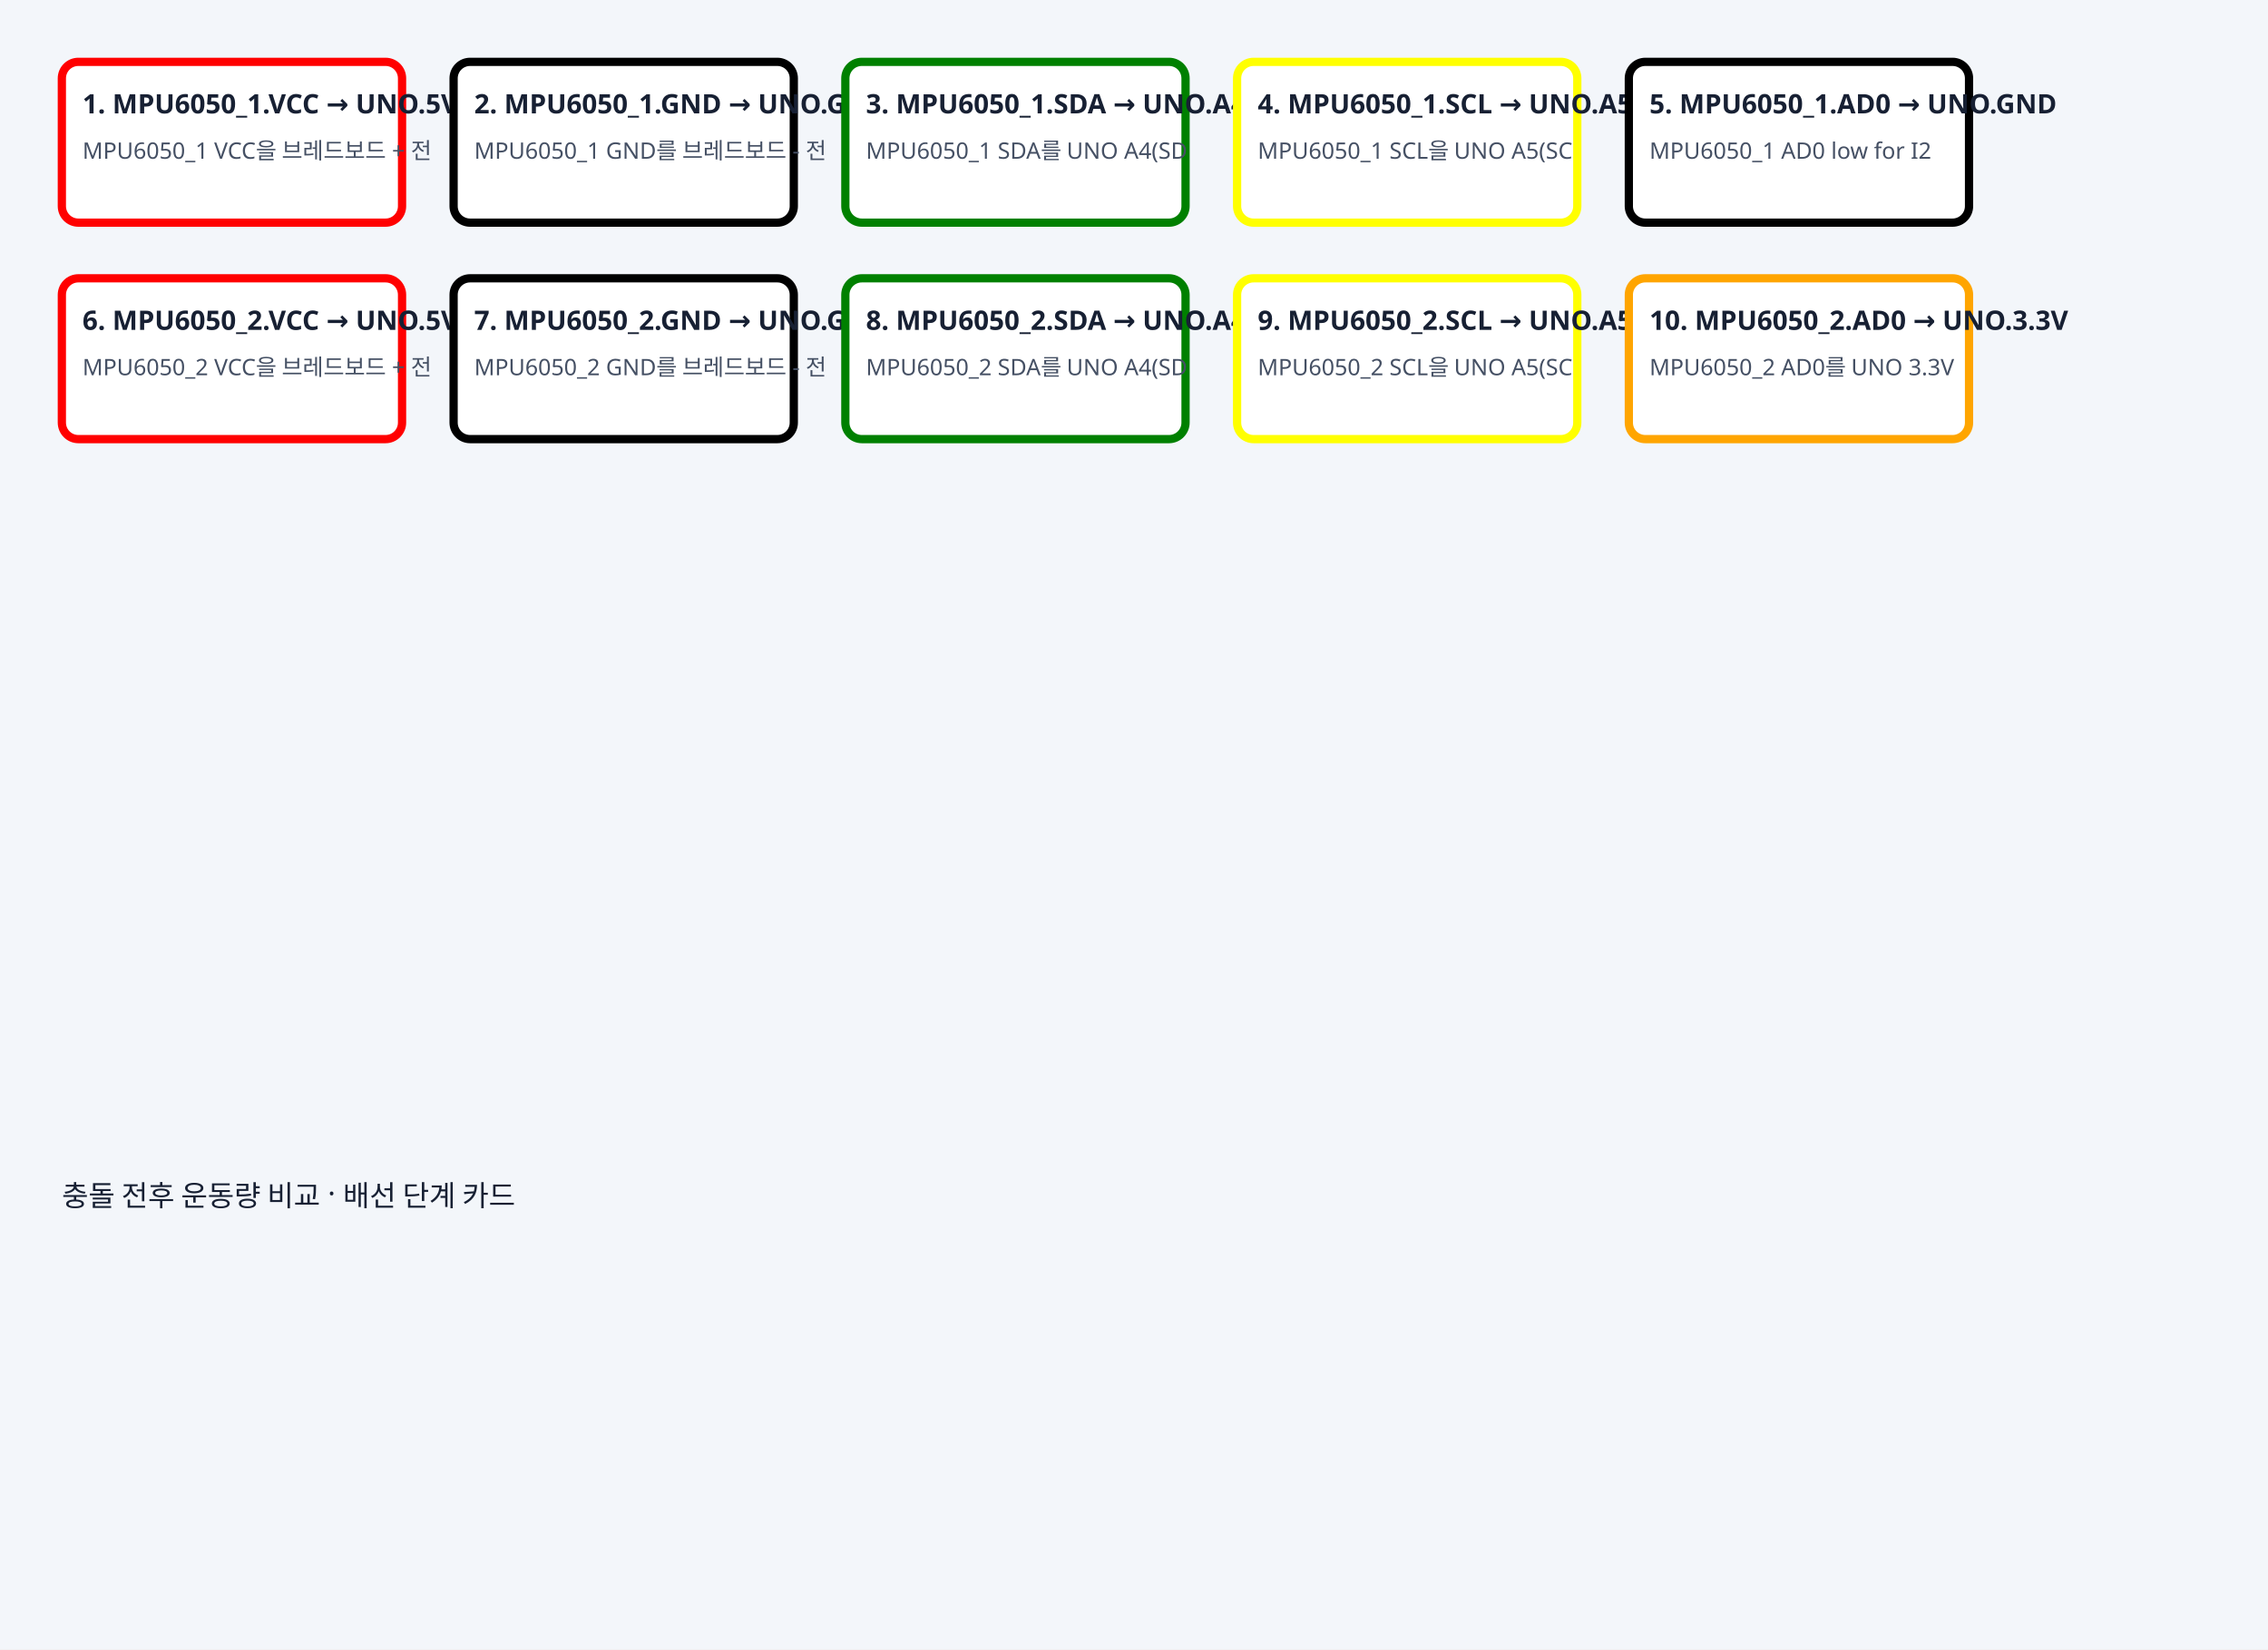
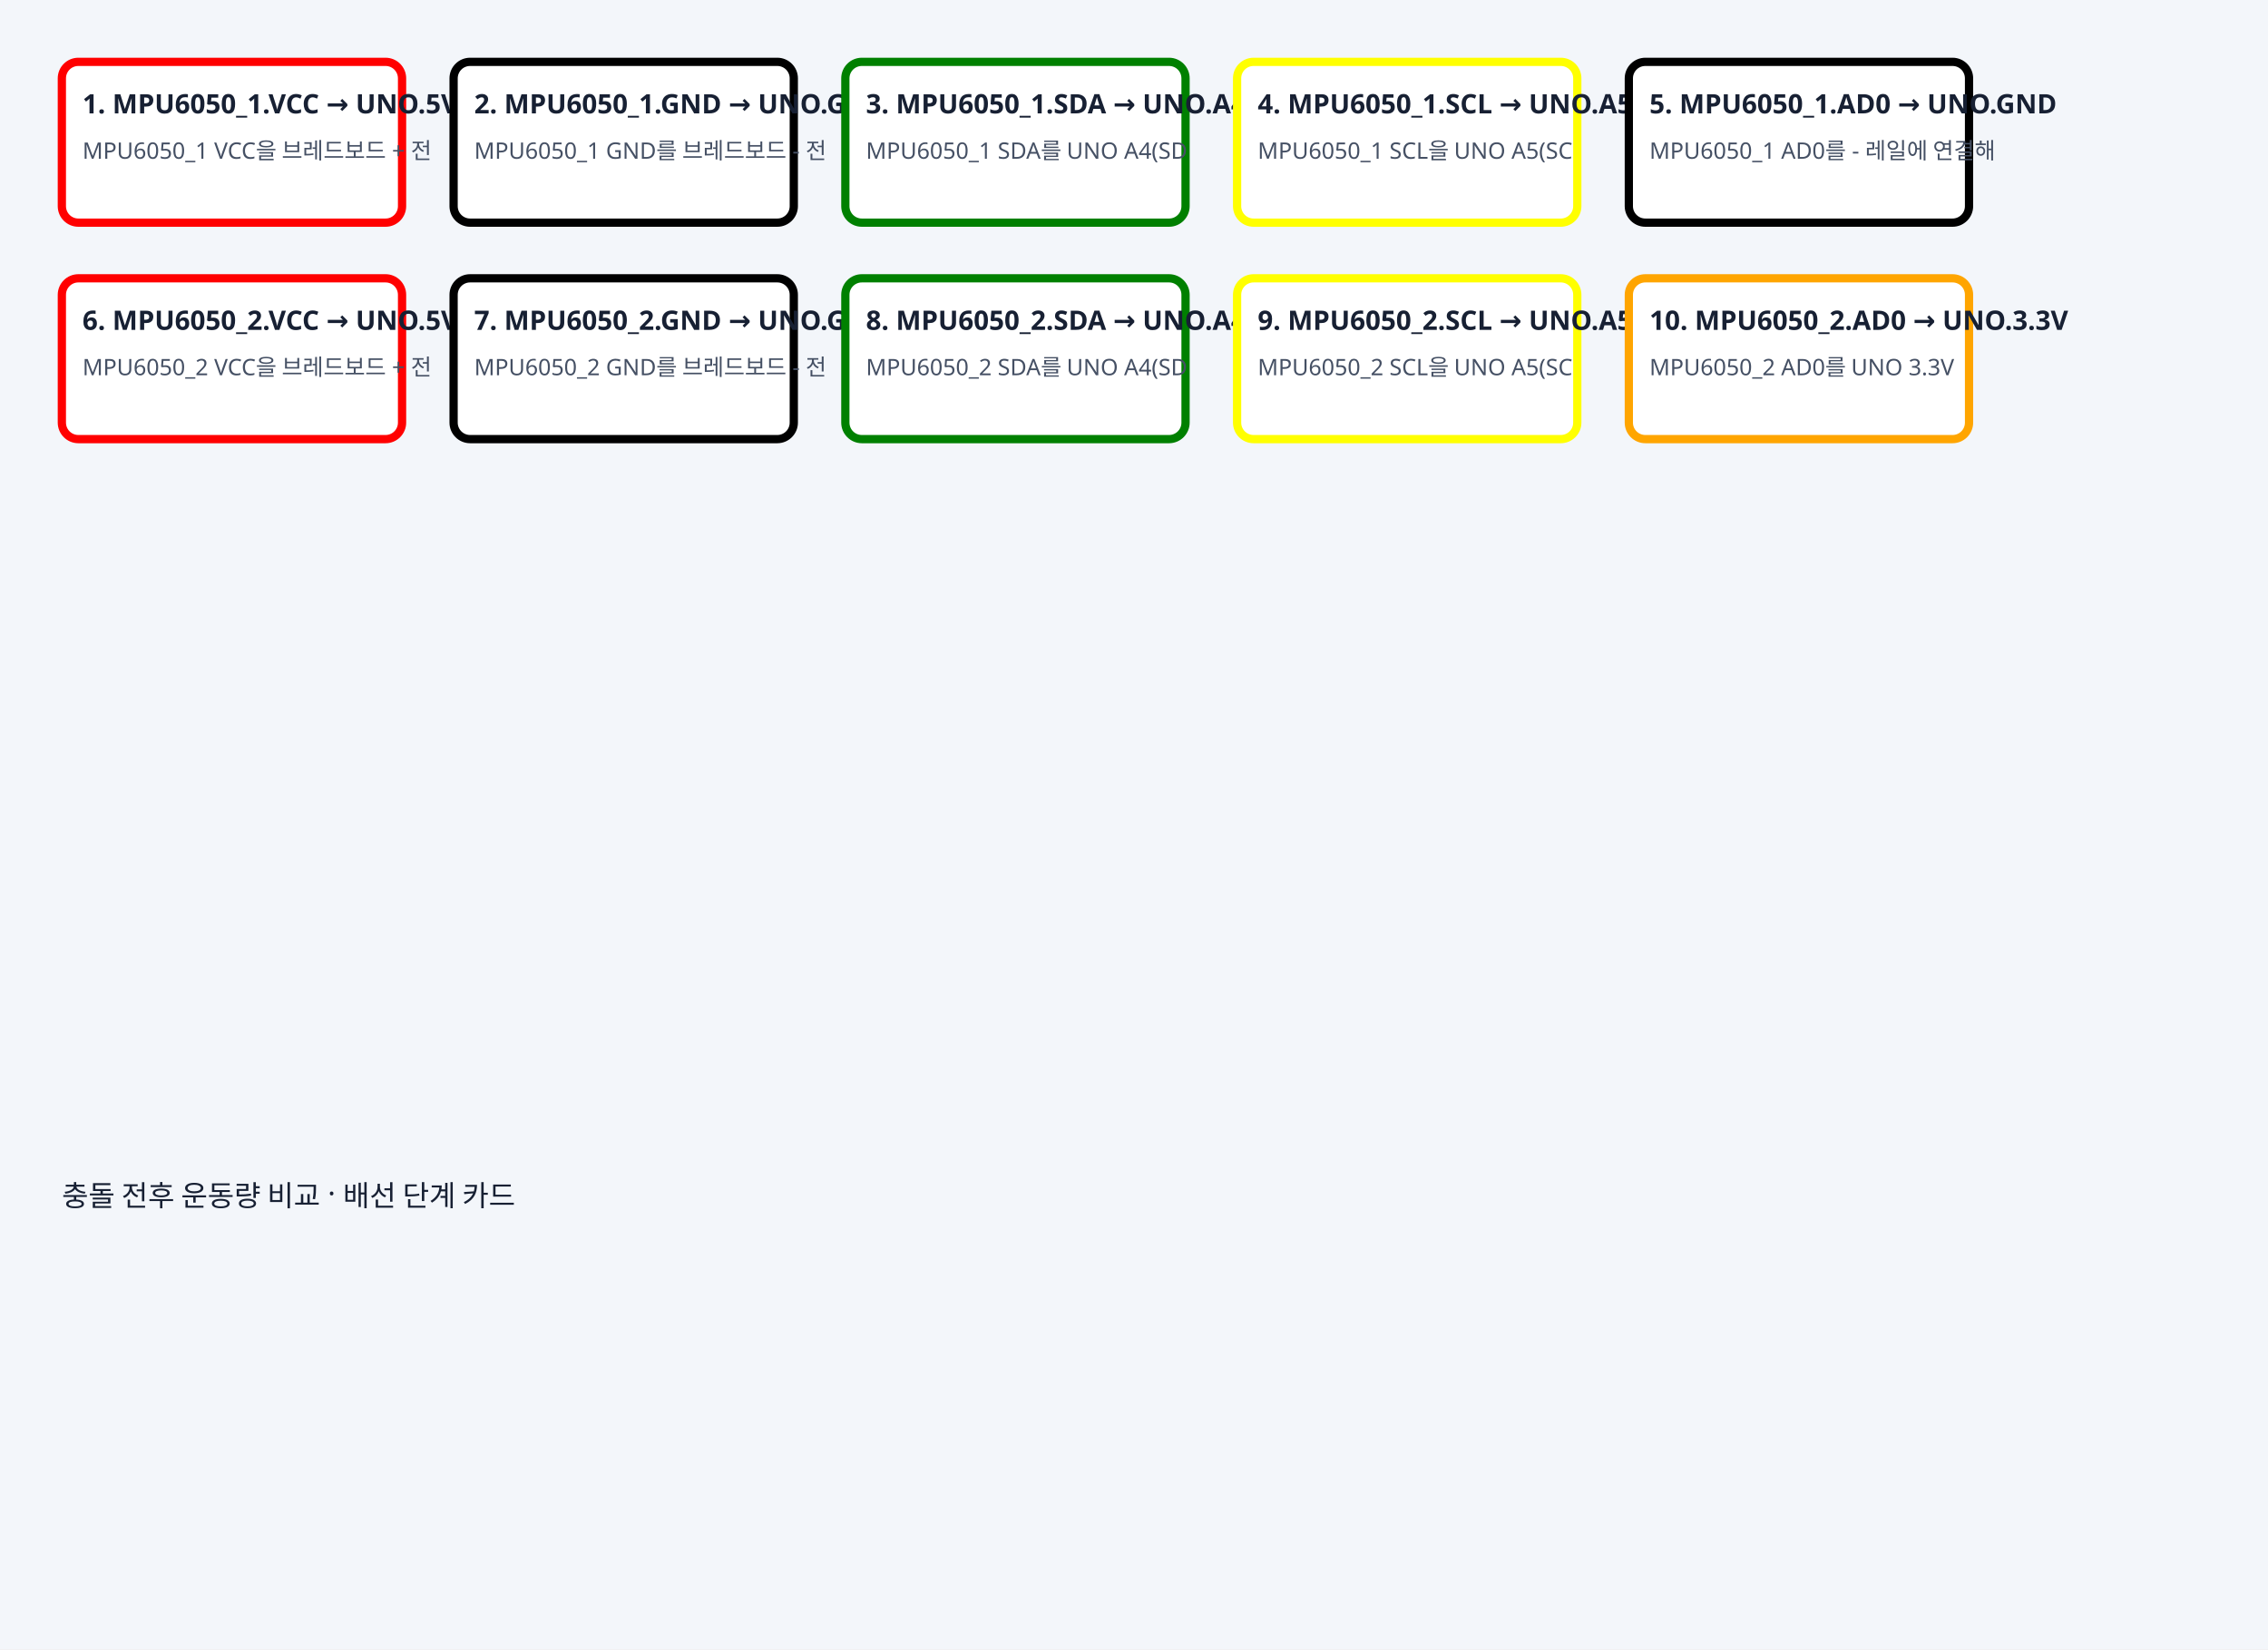
<svg xmlns="http://www.w3.org/2000/svg" width="1100" height="800" viewBox="0 0 1100 800">
  <rect width="100%" height="100%" fill="#f3f6fa" />
  <text x="30" y="585" font-family="sans-serif" font-size="14" fill="#172033">충돌 전후 운동량 비교 · 배선 단계 카드</text>
  <g>
    <rect x="30" y="30" width="165" height="78" rx="8" fill="#ffffff" stroke="red" stroke-width="4" />
    <text x="40" y="55" font-family="sans-serif" font-size="13" font-weight="700" fill="#172033">1. MPU6050_1.VCC → UNO.5V</text>
    <text x="40" y="77" font-family="sans-serif" font-size="11" fill="#455064">MPU6050_1 VCC을 브레드보드 + 전</text>
  </g>
  <g>
    <rect x="220" y="30" width="165" height="78" rx="8" fill="#ffffff" stroke="black" stroke-width="4" />
    <text x="230" y="55" font-family="sans-serif" font-size="13" font-weight="700" fill="#172033">2. MPU6050_1.GND → UNO.GND</text>
    <text x="230" y="77" font-family="sans-serif" font-size="11" fill="#455064">MPU6050_1 GND를 브레드보드 - 전</text>
  </g>
  <g>
    <rect x="410" y="30" width="165" height="78" rx="8" fill="#ffffff" stroke="green" stroke-width="4" />
    <text x="420" y="55" font-family="sans-serif" font-size="13" font-weight="700" fill="#172033">3. MPU6050_1.SDA → UNO.A4</text>
    <text x="420" y="77" font-family="sans-serif" font-size="11" fill="#455064">MPU6050_1 SDA를 UNO A4(SD</text>
  </g>
  <g>
    <rect x="600" y="30" width="165" height="78" rx="8" fill="#ffffff" stroke="yellow" stroke-width="4" />
    <text x="610" y="55" font-family="sans-serif" font-size="13" font-weight="700" fill="#172033">4. MPU6050_1.SCL → UNO.A5</text>
    <text x="610" y="77" font-family="sans-serif" font-size="11" fill="#455064">MPU6050_1 SCL을 UNO A5(SC</text>
  </g>
  <g>
    <rect x="790" y="30" width="165" height="78" rx="8" fill="#ffffff" stroke="black" stroke-width="4" />
    <text x="800" y="55" font-family="sans-serif" font-size="13" font-weight="700" fill="#172033">5. MPU6050_1.AD0 → UNO.GND</text>
-     <text x="800" y="77" font-family="sans-serif" font-size="11" fill="#455064">MPU6050_1 AD0 low for I2</text>
+     <text x="800" y="77" font-family="sans-serif" font-size="11" fill="#455064">MPU6050_1 AD0를 - 레일에 연결해</text>
  </g>
  <g>
    <rect x="30" y="135" width="165" height="78" rx="8" fill="#ffffff" stroke="red" stroke-width="4" />
    <text x="40" y="160" font-family="sans-serif" font-size="13" font-weight="700" fill="#172033">6. MPU6050_2.VCC → UNO.5V</text>
    <text x="40" y="182" font-family="sans-serif" font-size="11" fill="#455064">MPU6050_2 VCC을 브레드보드 + 전</text>
  </g>
  <g>
    <rect x="220" y="135" width="165" height="78" rx="8" fill="#ffffff" stroke="black" stroke-width="4" />
    <text x="230" y="160" font-family="sans-serif" font-size="13" font-weight="700" fill="#172033">7. MPU6050_2.GND → UNO.GND</text>
    <text x="230" y="182" font-family="sans-serif" font-size="11" fill="#455064">MPU6050_2 GND를 브레드보드 - 전</text>
  </g>
  <g>
    <rect x="410" y="135" width="165" height="78" rx="8" fill="#ffffff" stroke="green" stroke-width="4" />
    <text x="420" y="160" font-family="sans-serif" font-size="13" font-weight="700" fill="#172033">8. MPU6050_2.SDA → UNO.A4</text>
    <text x="420" y="182" font-family="sans-serif" font-size="11" fill="#455064">MPU6050_2 SDA를 UNO A4(SD</text>
  </g>
  <g>
    <rect x="600" y="135" width="165" height="78" rx="8" fill="#ffffff" stroke="yellow" stroke-width="4" />
    <text x="610" y="160" font-family="sans-serif" font-size="13" font-weight="700" fill="#172033">9. MPU6050_2.SCL → UNO.A5</text>
    <text x="610" y="182" font-family="sans-serif" font-size="11" fill="#455064">MPU6050_2 SCL을 UNO A5(SC</text>
  </g>
  <g>
    <rect x="790" y="135" width="165" height="78" rx="8" fill="#ffffff" stroke="orange" stroke-width="4" />
    <text x="800" y="160" font-family="sans-serif" font-size="13" font-weight="700" fill="#172033">10. MPU6050_2.AD0 → UNO.3.3V</text>
    <text x="800" y="182" font-family="sans-serif" font-size="11" fill="#455064">MPU6050_2 AD0를 UNO 3.3V </text>
  </g>
</svg>
